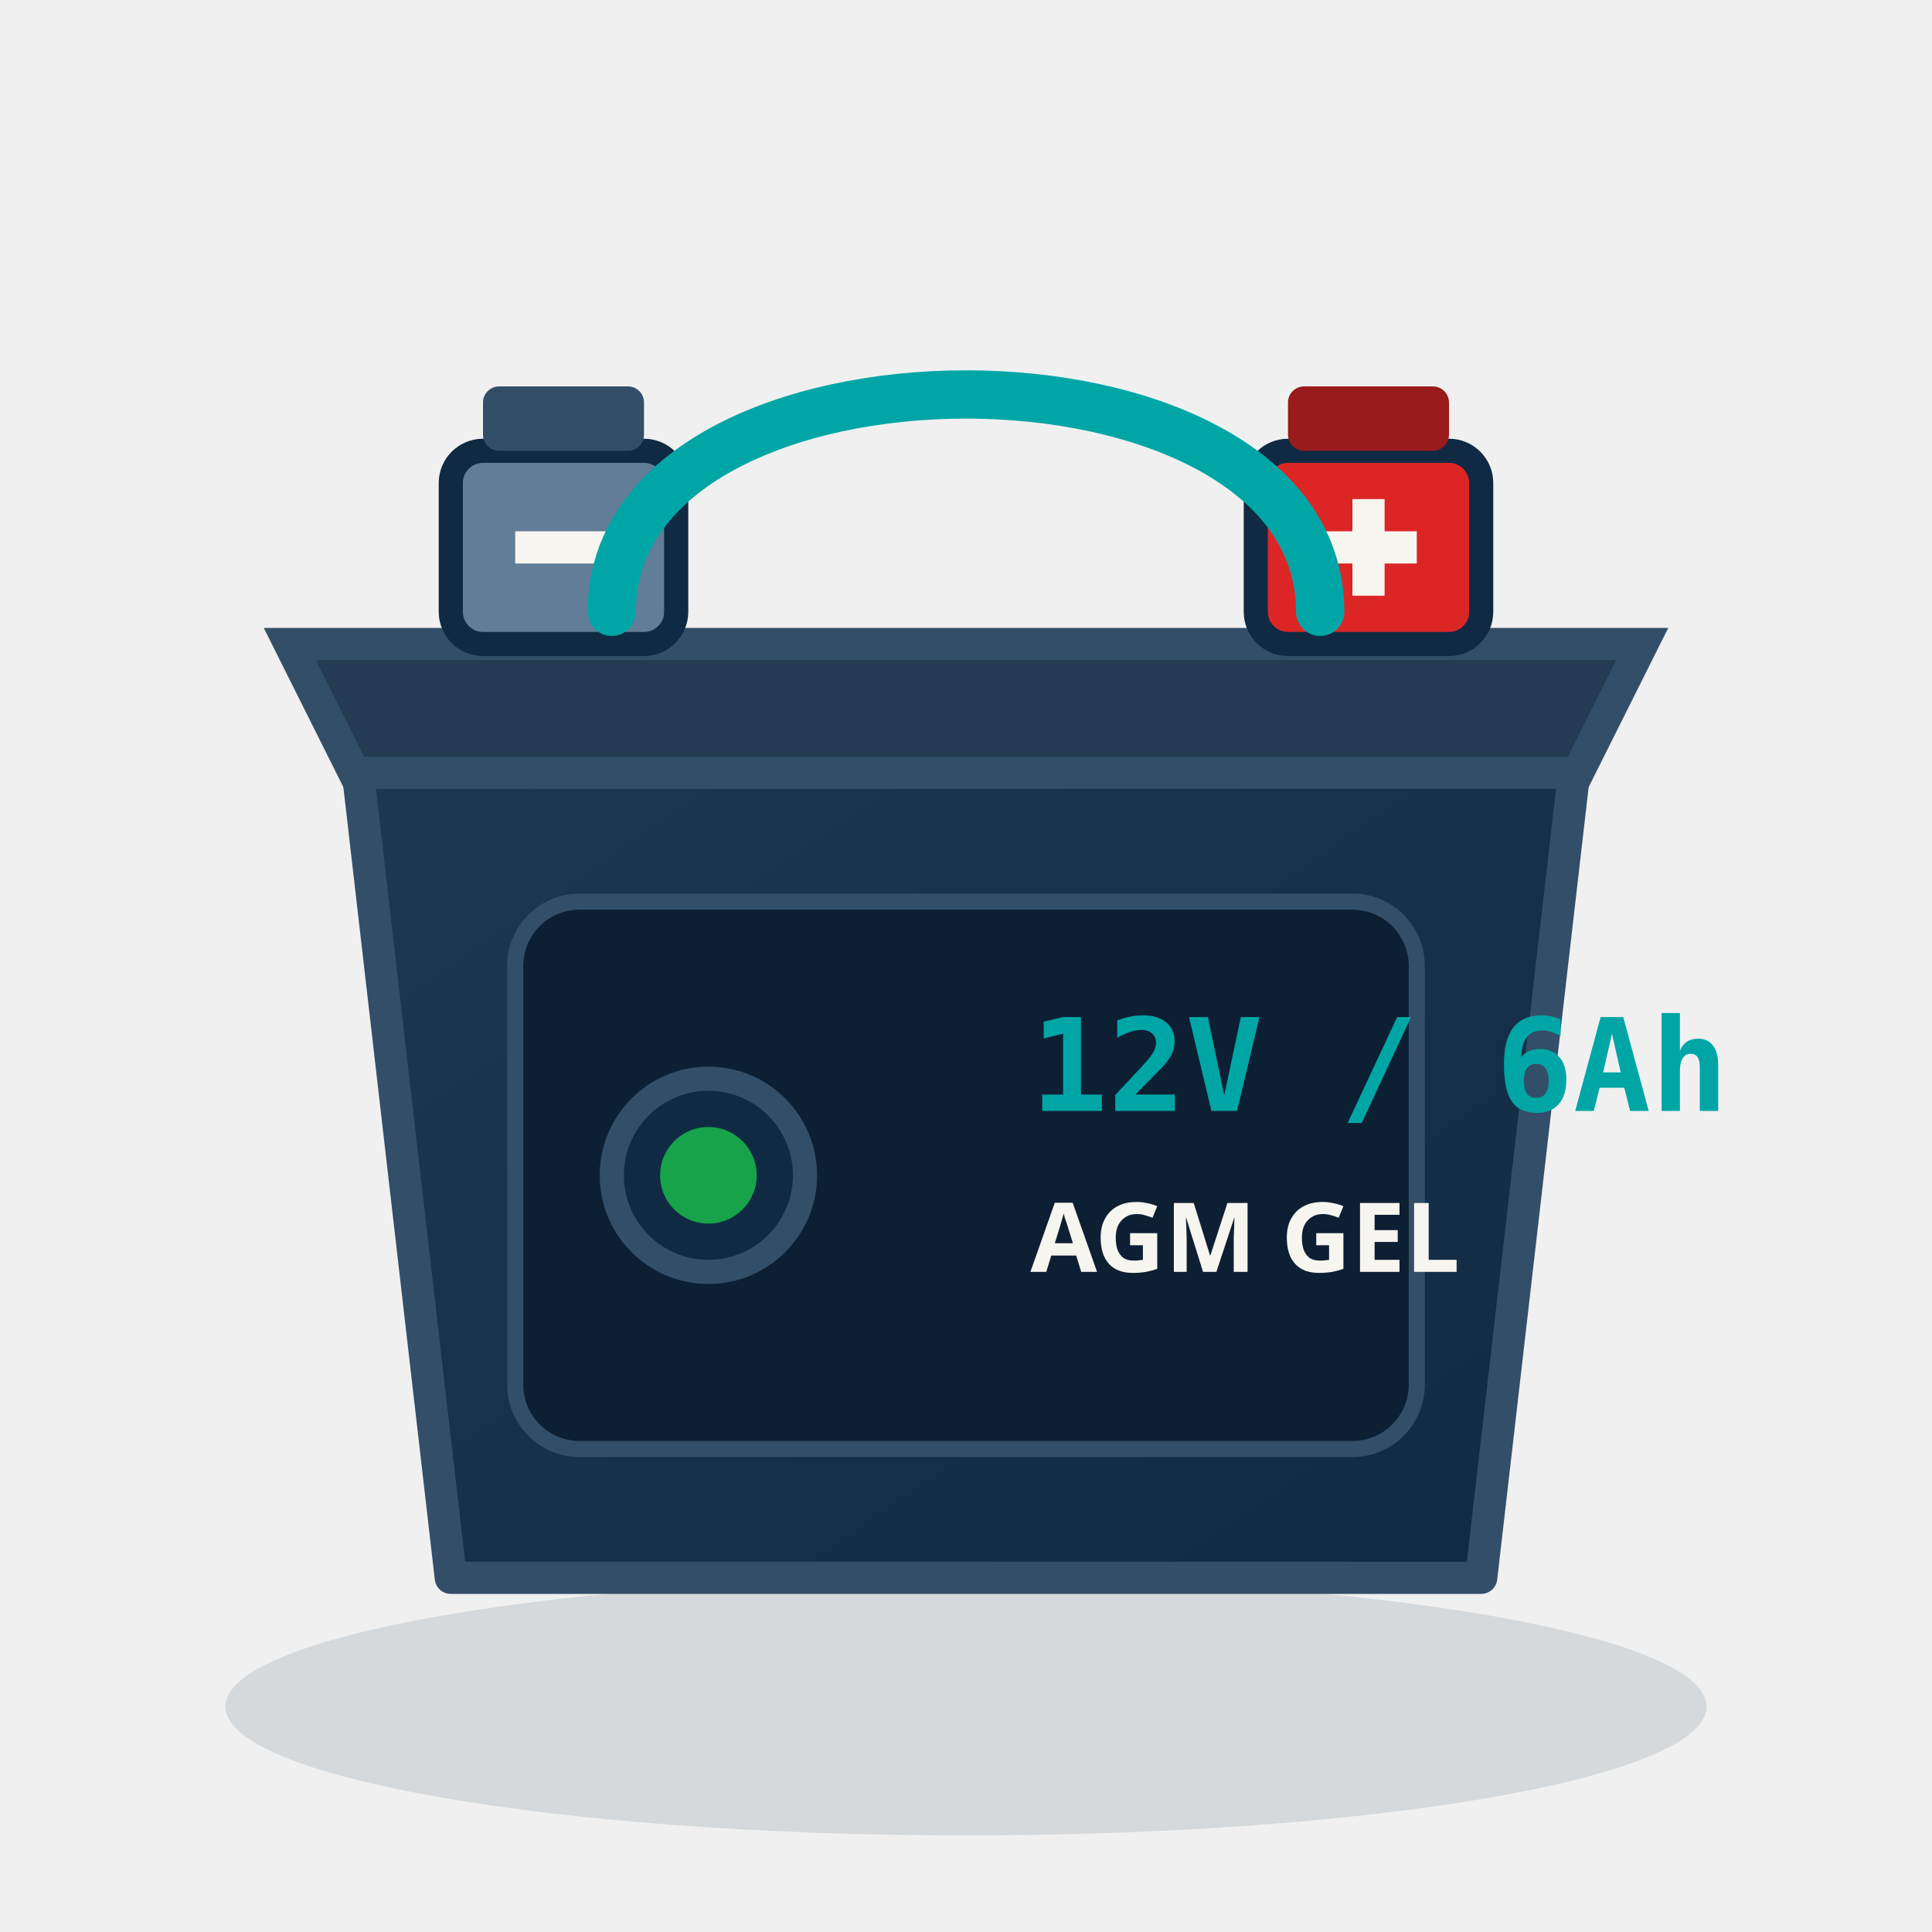
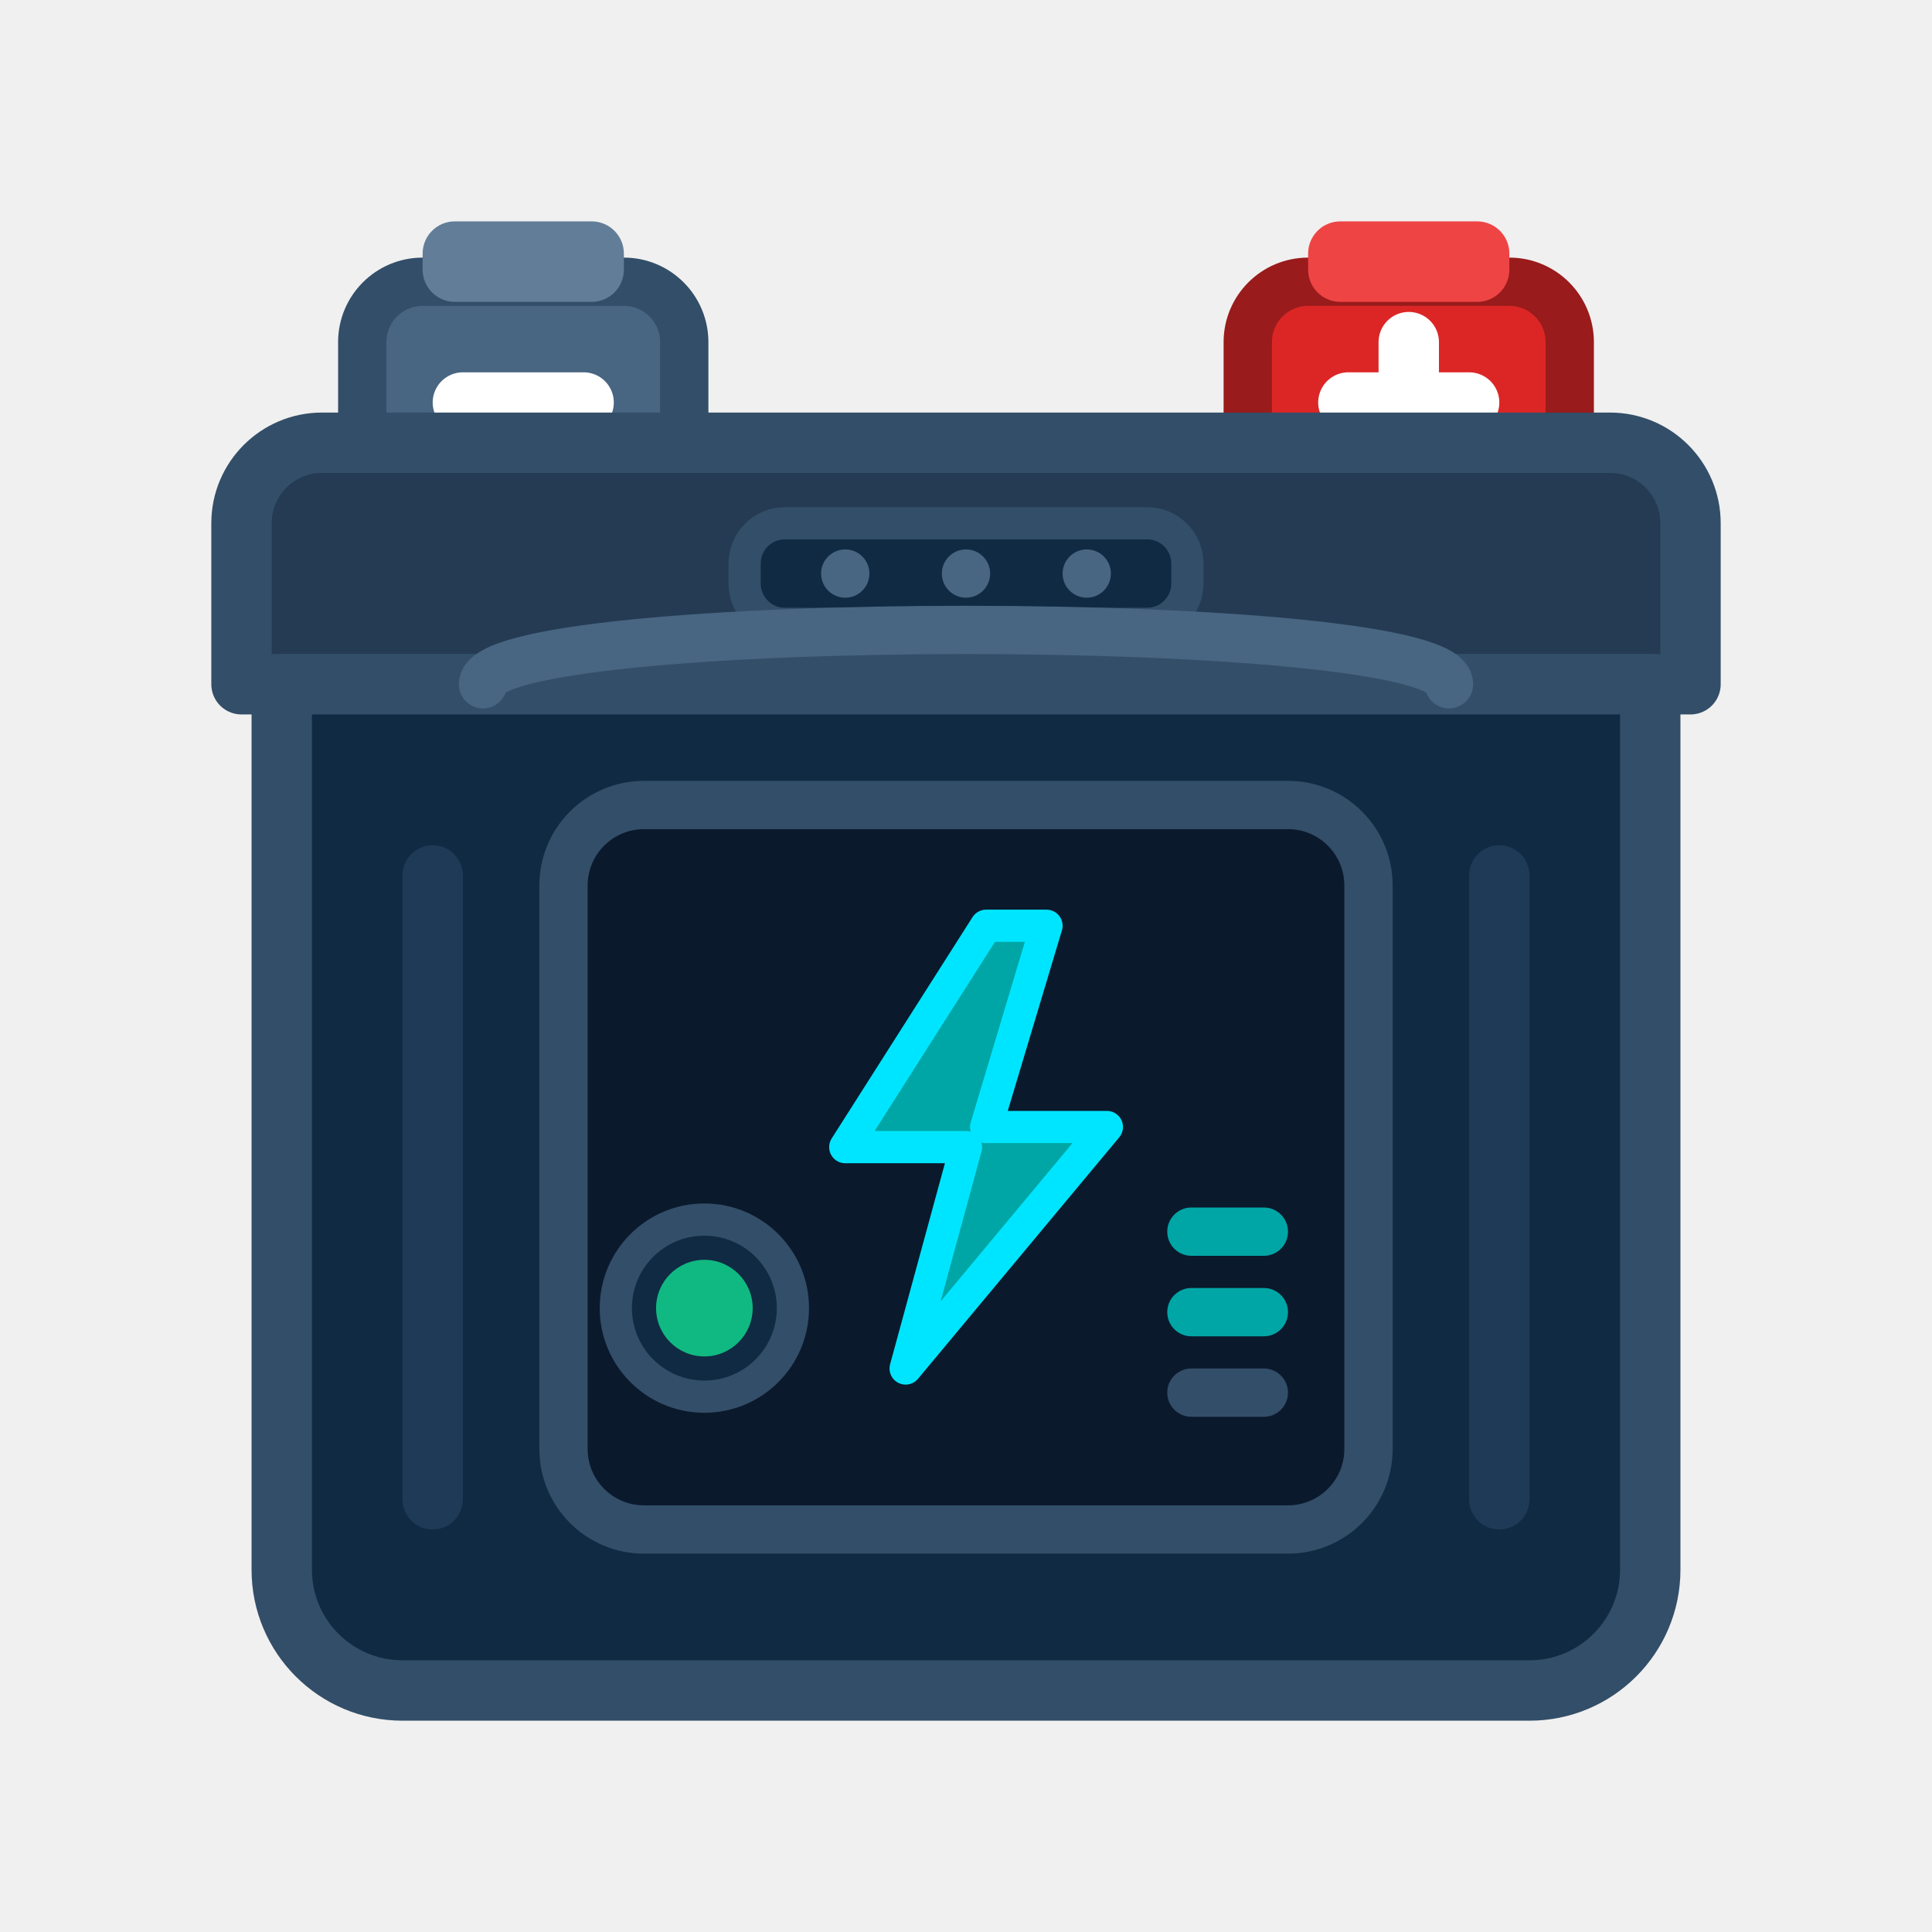
<svg xmlns="http://www.w3.org/2000/svg" viewBox="0 0 48 48">
-   <defs>
-     <linearGradient id="batCasing" x1="0%" y1="0%" x2="100%" y2="100%">
-       <stop offset="0%" stop-color="#1E3851" />
-       <stop offset="100%" stop-color="#102A43" />
-     </linearGradient>
-   </defs>
-   <g transform="scale(0.4)">
-     <ellipse cx="60" cy="106" rx="46" ry="8" fill="#102A43" fill-opacity="0.12" />
-     <path d="M22 46 L98 46 L92 98 L28 98 Z" fill="url(#batCasing)" stroke="#334E68" stroke-width="2" stroke-linejoin="round" />
-     <path d="M18 40 L102 40 L98 48 L22 48 Z" fill="#243B53" stroke="#334E68" stroke-width="2" />
-     <rect x="28" y="28" width="14" height="12" rx="2" fill="#627D98" stroke="#102A43" stroke-width="1.5" />
-     <rect x="30" y="24" width="10" height="4" rx="1" fill="#334E68" />
-     <rect x="32" y="33" width="6" height="2" fill="#F7F5EF" />
-     <rect x="78" y="28" width="14" height="12" rx="2" fill="#DC2626" stroke="#102A43" stroke-width="1.5" />
-     <rect x="80" y="24" width="10" height="4" rx="1" fill="#991B1B" />
-     <line x1="85" y1="31" x2="85" y2="37" stroke="#F7F5EF" stroke-width="2" />
-     <line x1="82" y1="34" x2="88" y2="34" stroke="#F7F5EF" stroke-width="2" />
-     <path d="M38 38 C38 20, 82 20, 82 38" fill="none" stroke="#00A6A6" stroke-width="3" stroke-linecap="round" />
-     <rect x="32" y="56" width="56" height="34" rx="4" fill="#0D1F33" stroke="#334E68" stroke-width="1" />
-     <circle cx="44" cy="73" r="6" fill="#102A43" stroke="#334E68" stroke-width="1.5" />
-     <circle cx="44" cy="73" r="3" fill="#16A34A" />
-     <text x="64" y="69" fill="#00A6A6" font-family="monospace" font-size="8" font-weight="700">12V / 6Ah</text>
-     <text x="64" y="79" fill="#F7F5EF" font-family="sans-serif" font-size="6" font-weight="600">AGM GEL</text>
-   </g>
+   <rect x="9" y="7" width="8" height="6" rx="1.5" fill="#486581" stroke="#334E68" stroke-width="1.2" />
+   <rect x="10.5" y="5.5" width="5" height="2" rx="0.8" fill="#627D98" />
+   <path d="M11.5 10 H14.5" stroke="#FFFFFF" stroke-width="1.5" stroke-linecap="round" />
+   <rect x="31" y="7" width="8" height="6" rx="1.5" fill="#DC2626" stroke="#991B1B" stroke-width="1.2" />
+   <rect x="32.5" y="5.5" width="5" height="2" rx="0.8" fill="#EF4444" />
+   <path d="M33.5 10 H36.5 M35 8.5 V11.5" stroke="#FFFFFF" stroke-width="1.5" stroke-linecap="round" />
+   <path d="M6 13 C6 11.895 6.895 11 8 11 H40 C41.105 11 42 11.895 42 13 V17 H6 V13 Z" fill="#243B53" stroke="#334E68" stroke-width="1.5" stroke-linejoin="round" />
+   <rect x="18.5" y="13" width="11" height="2.5" rx="1" fill="#102A43" stroke="#334E68" stroke-width="0.8" />
+   <circle cx="21" cy="14.25" r="0.6" fill="#486581" />
+   <circle cx="24" cy="14.25" r="0.6" fill="#486581" />
+   <circle cx="27" cy="14.25" r="0.6" fill="#486581" />
+   <path d="M7 17 H41 V39 C41 40.657 39.657 42 38 42 H10 C8.343 42 7 40.657 7 39 V17 Z" fill="#102A43" stroke="#334E68" stroke-width="1.5" stroke-linejoin="round" />
+   <rect x="10" y="21" width="1.5" height="17" rx="0.75" fill="#1E3A56" />
+   <rect x="36.5" y="21" width="1.5" height="17" rx="0.75" fill="#1E3A56" />
+   <rect x="14" y="20" width="20" height="18" rx="2" fill="#0B192C" stroke="#334E68" stroke-width="1.2" />
+   <path d="M24.5 23 L21 28.5 H24 L22.5 34 L27.5 28 H24.5 L26 23 Z" fill="#00A6A6" stroke="#00E5FF" stroke-width="0.8" stroke-linejoin="round" />
+   <circle cx="17.5" cy="32.5" r="2.2" fill="#102A43" stroke="#334E68" stroke-width="0.8" />
+   <circle cx="17.5" cy="32.5" r="1.2" fill="#10B981" />
+   <rect x="29" y="30" width="3" height="1.2" rx="0.6" fill="#00A6A6" />
+   <rect x="29" y="32" width="3" height="1.2" rx="0.6" fill="#00A6A6" />
+   <rect x="29" y="34" width="3" height="1.2" rx="0.6" fill="#334E68" />
+   <path d="M12 17 C12 15.2 36 15.2 36 17" fill="none" stroke="#486581" stroke-width="1.2" stroke-linecap="round" />
</svg>
